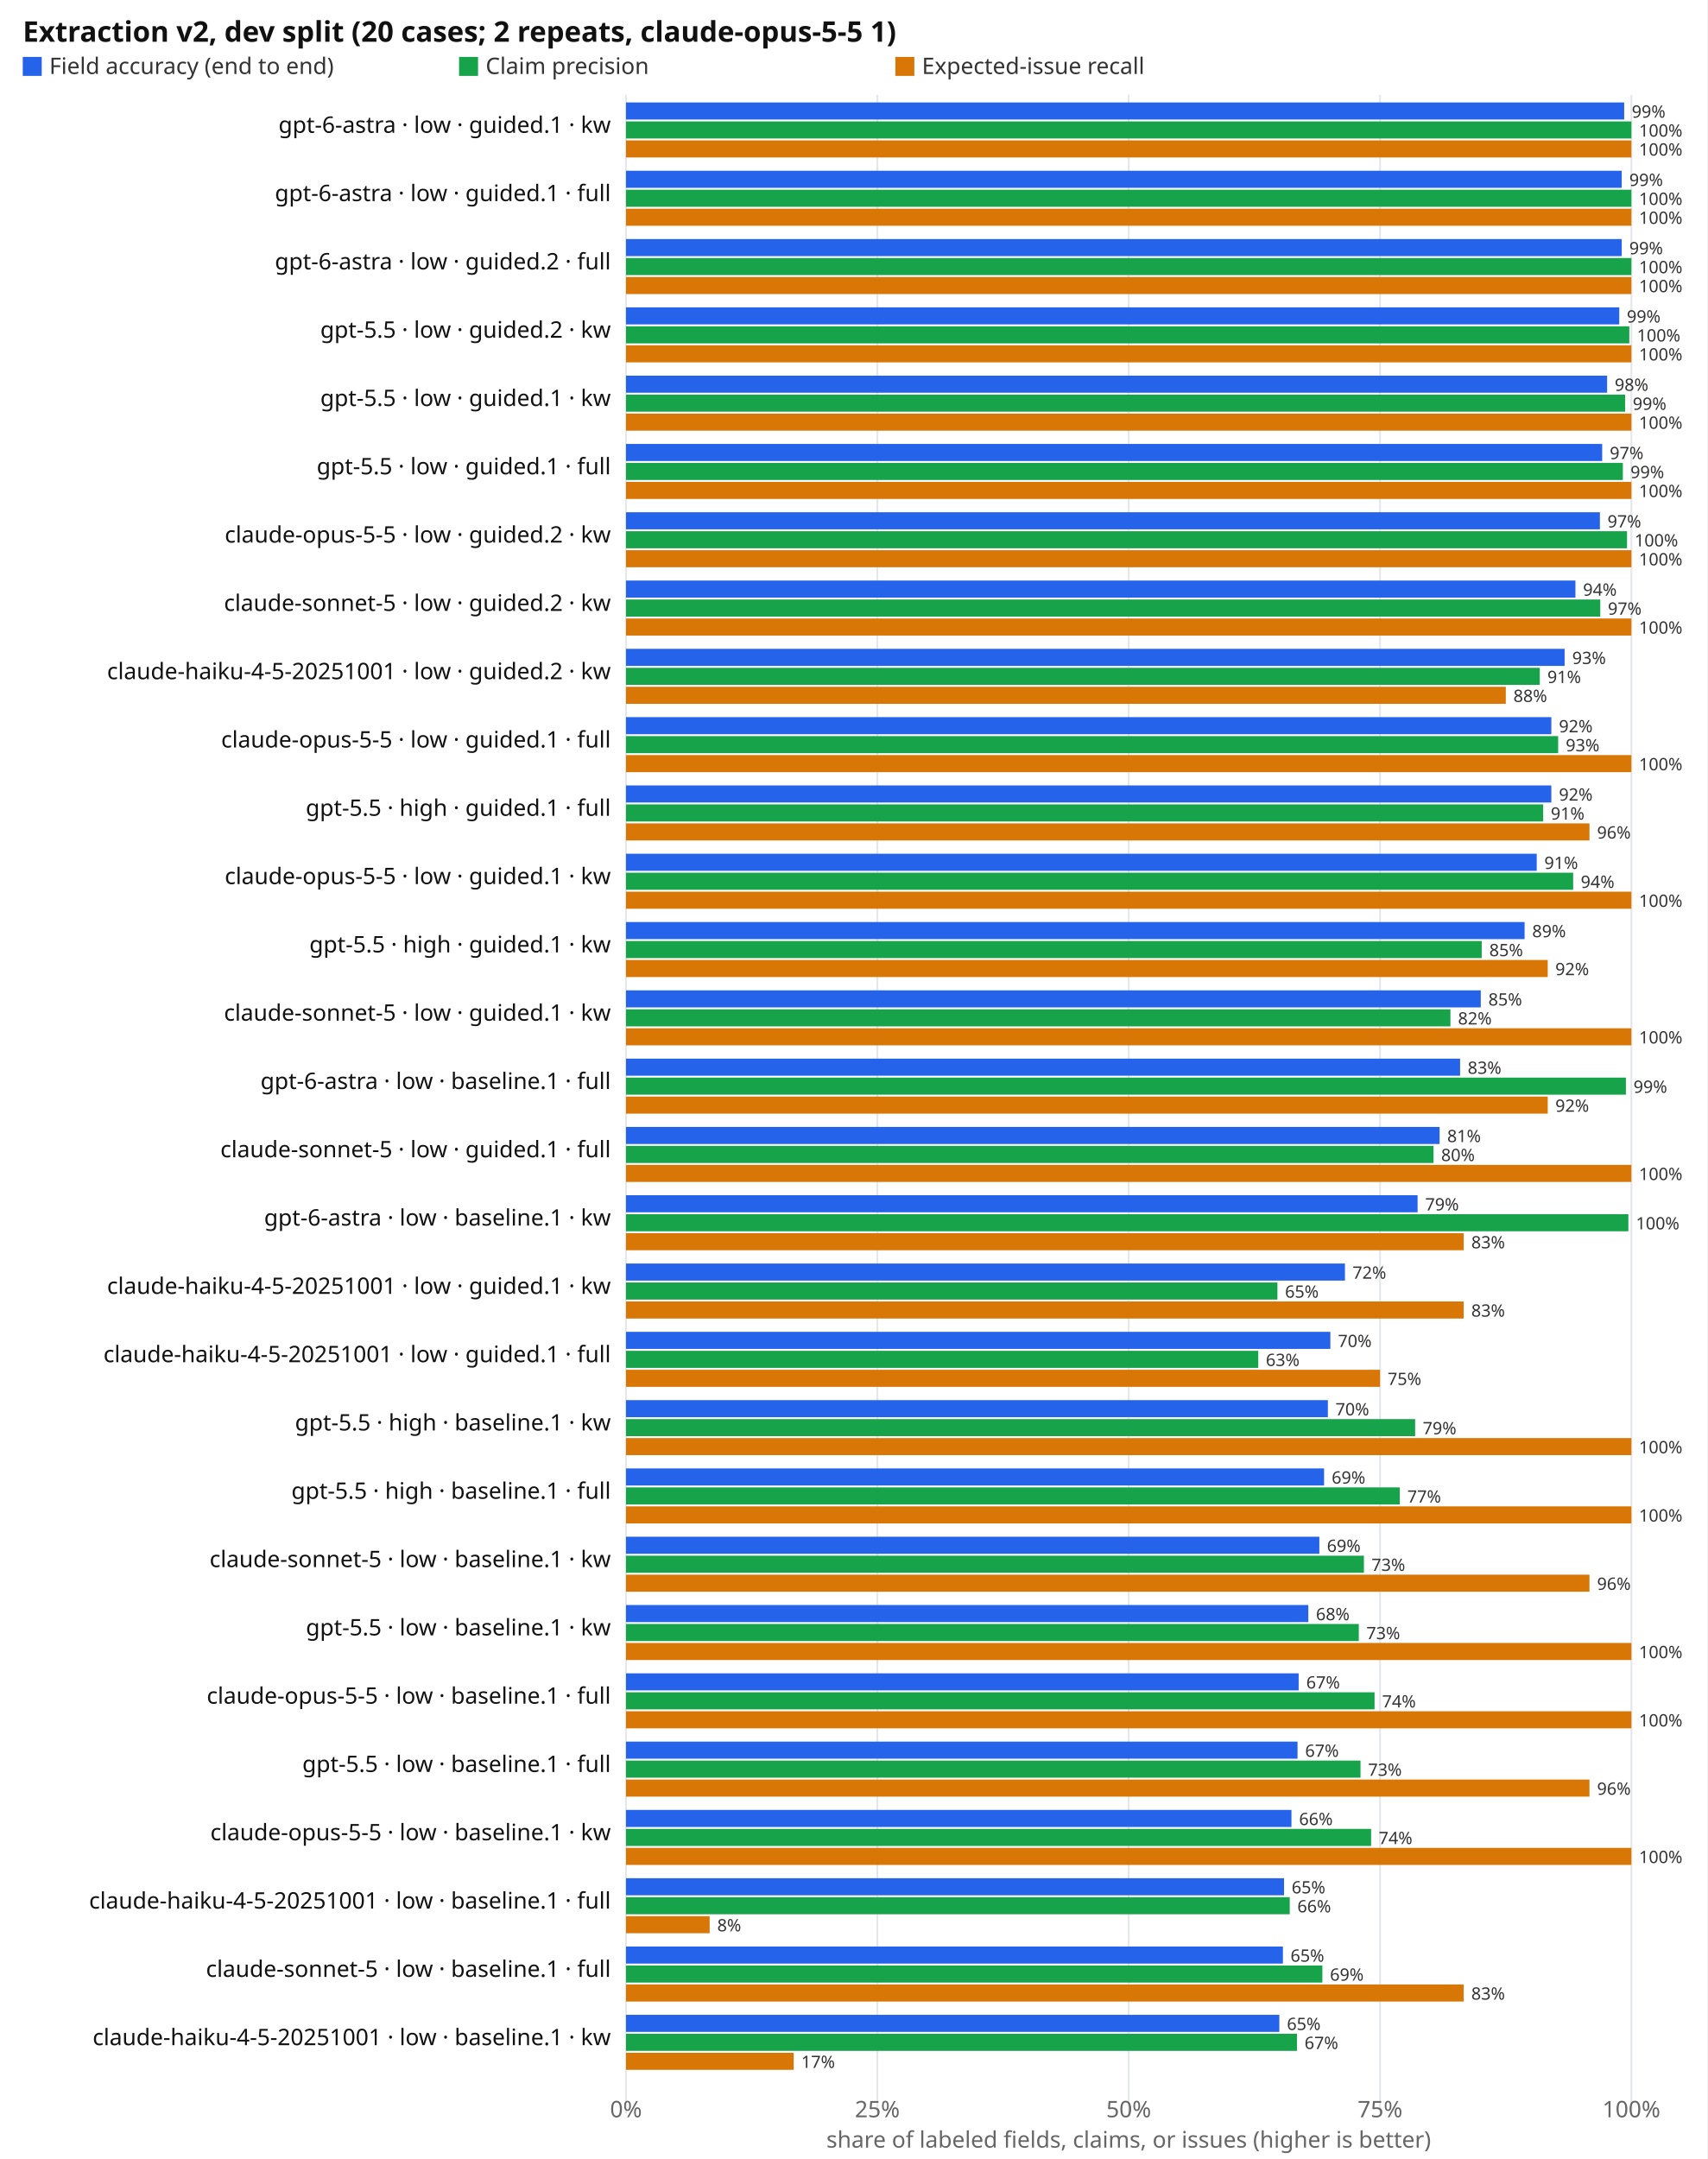
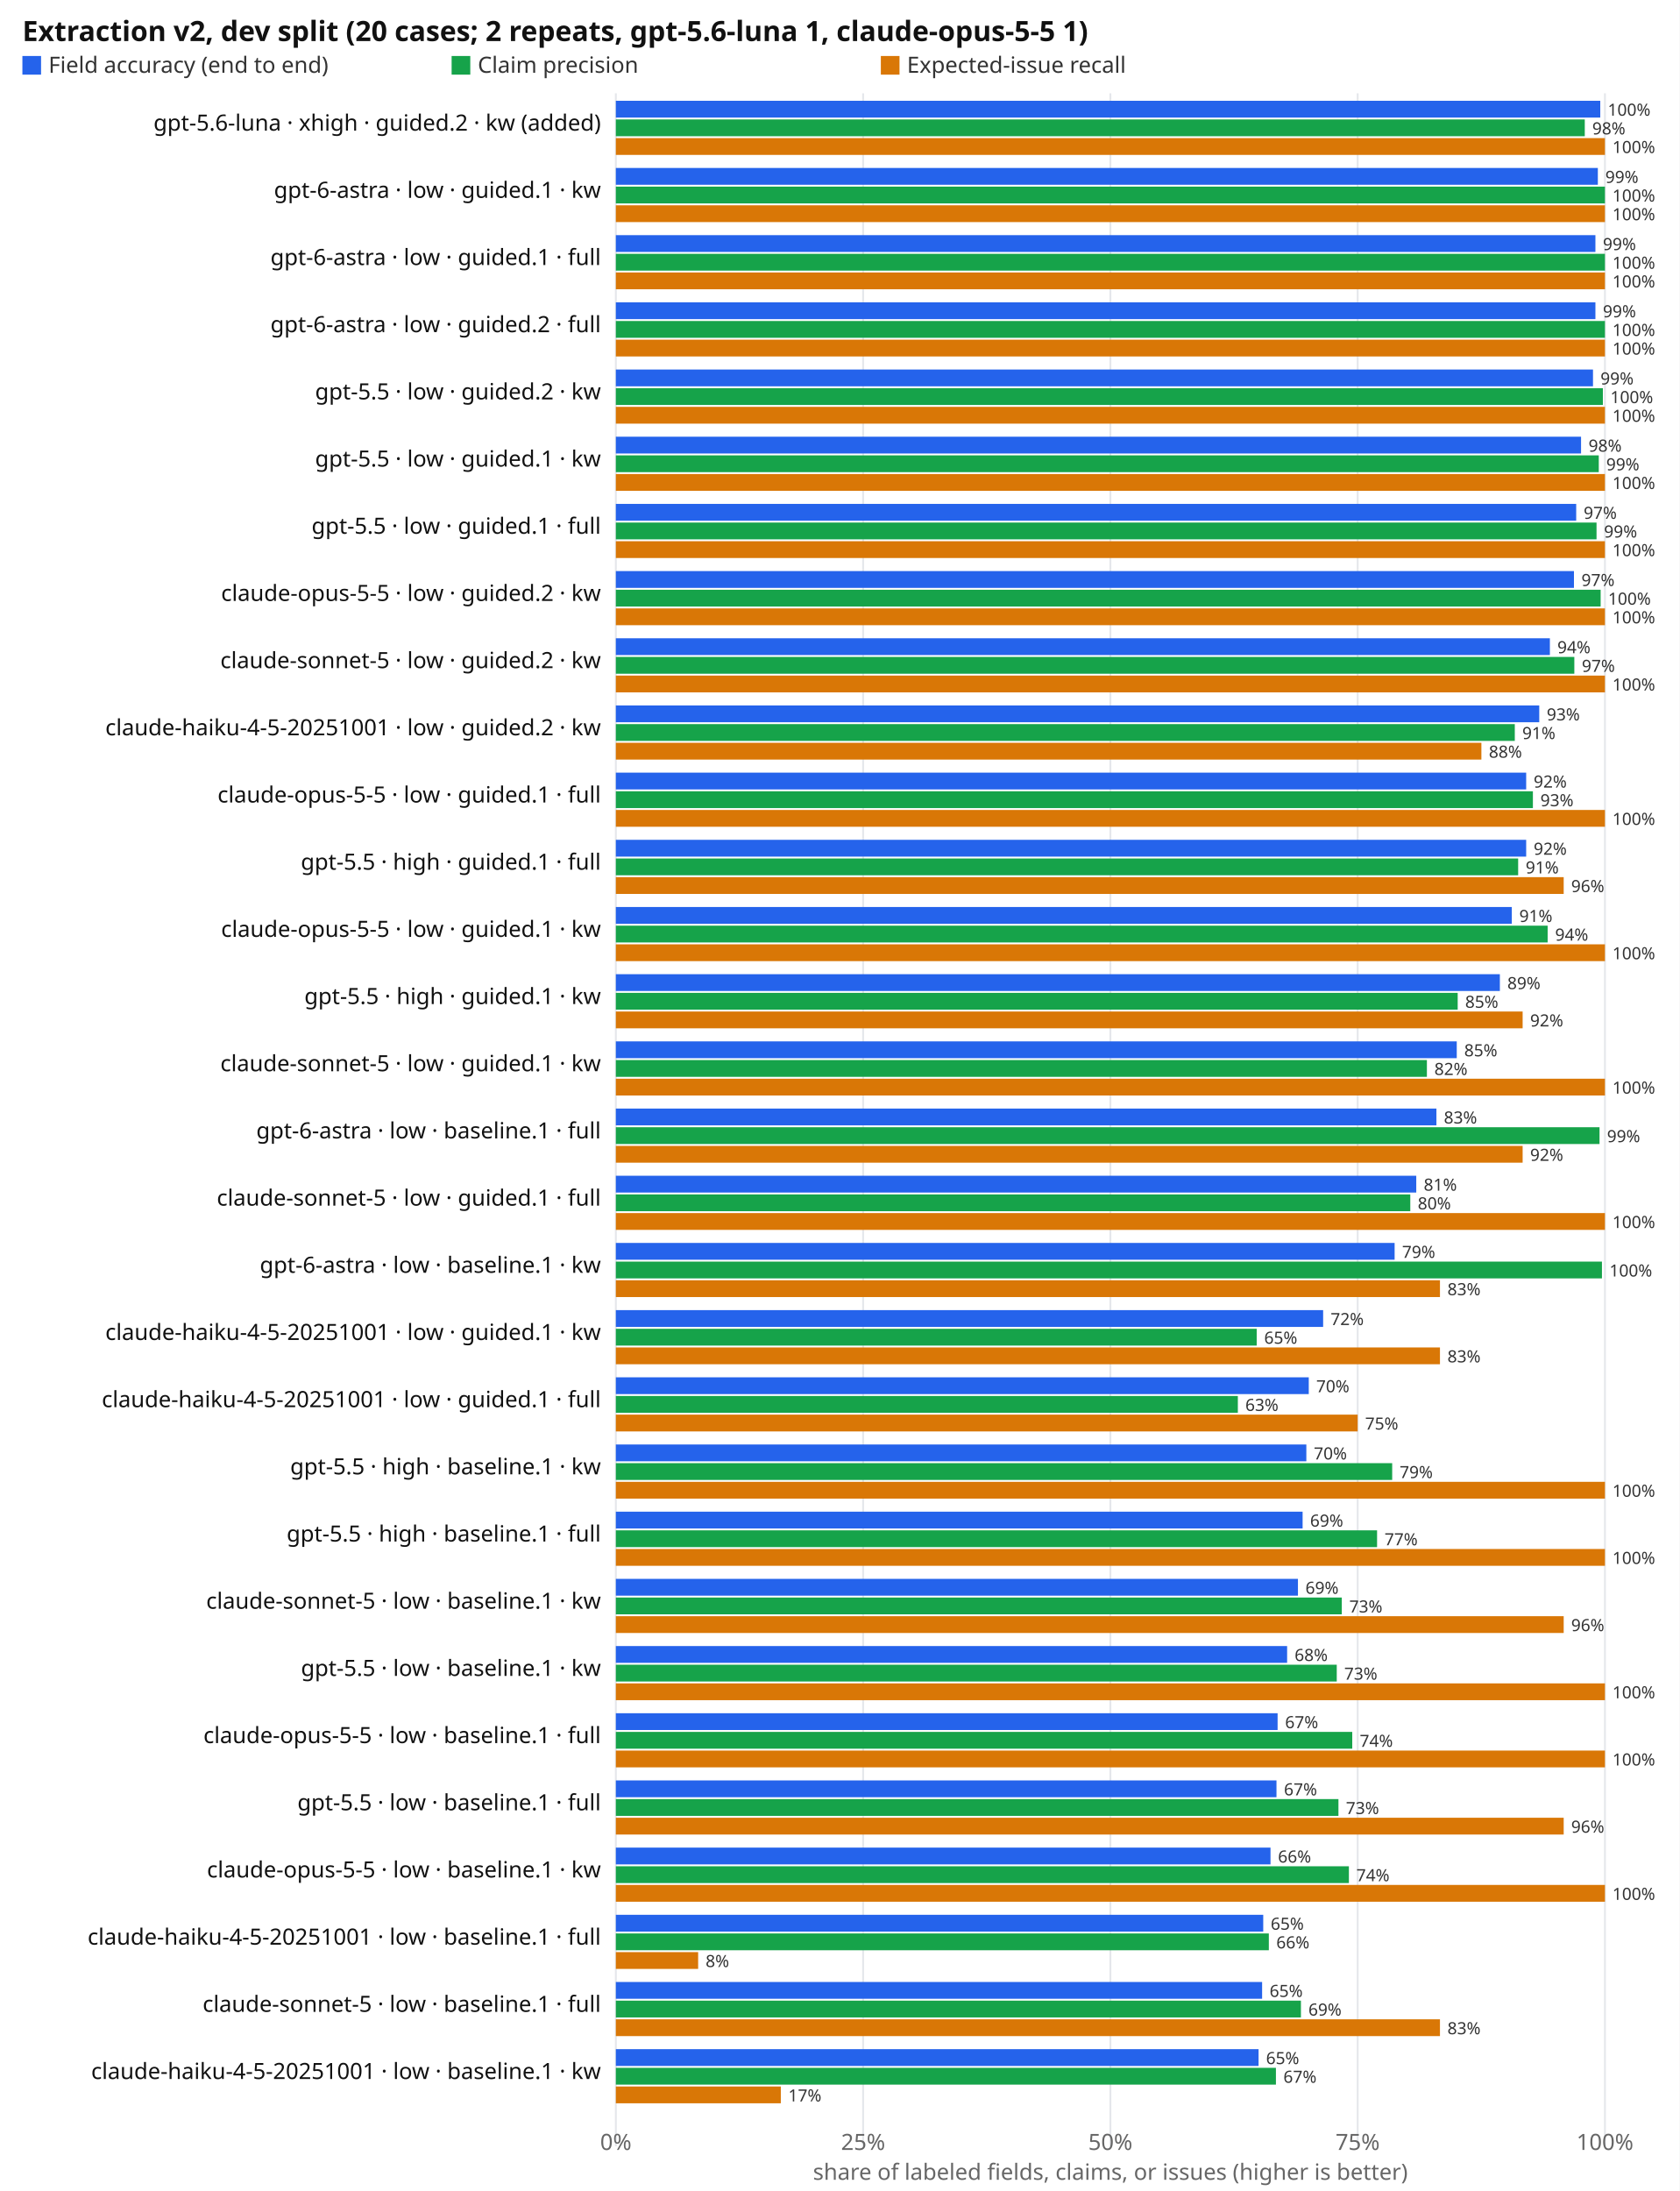
- <svg xmlns="http://www.w3.org/2000/svg" width="900" height="1138" viewBox="0 0 900 1138" font-family="system-ui, sans-serif" font-size="12">
-   <rect width="900" height="1138" fill="#ffffff" />
-   <text x="12" y="22" font-size="15" font-weight="600" fill="#111">Extraction v2, dev split (20 cases; 2 repeats, claude-opus-5-5 1)</text>
+ <svg xmlns="http://www.w3.org/2000/svg" width="900" height="1174" viewBox="0 0 900 1174" font-family="system-ui, sans-serif" font-size="12">
+   <rect width="900" height="1174" fill="#ffffff" />
+   <text x="12" y="22" font-size="15" font-weight="600" fill="#111">Extraction v2, dev split (20 cases; 2 repeats, gpt-5.6-luna 1, claude-opus-5-5 1)</text>
  <rect x="12" y="30" width="10" height="10" fill="#2563eb" />
  <text x="26" y="39" fill="#333">Field accuracy (end to end)</text>
  <rect x="242" y="30" width="10" height="10" fill="#16a34a" />
  <text x="256" y="39" fill="#333">Claim precision</text>
  <rect x="472" y="30" width="10" height="10" fill="#d97706" />
  <text x="486" y="39" fill="#333">Expected-issue recall</text>
-   <line x1="330" y1="50" x2="330" y2="1114" stroke="#e5e7eb" />
-   <text x="330" y="1116" text-anchor="middle" fill="#666">0%</text>
-   <line x1="462.5" y1="50" x2="462.5" y2="1114" stroke="#e5e7eb" />
-   <text x="462.5" y="1116" text-anchor="middle" fill="#666">25%</text>
-   <line x1="595" y1="50" x2="595" y2="1114" stroke="#e5e7eb" />
-   <text x="595" y="1116" text-anchor="middle" fill="#666">50%</text>
-   <line x1="727.5" y1="50" x2="727.5" y2="1114" stroke="#e5e7eb" />
-   <text x="727.5" y="1116" text-anchor="middle" fill="#666">75%</text>
-   <line x1="860" y1="50" x2="860" y2="1114" stroke="#e5e7eb" />
-   <text x="860" y="1116" text-anchor="middle" fill="#666">100%</text>
-   <text x="595" y="1132" text-anchor="middle" fill="#666">share of labeled fields, claims, or issues (higher is better)</text>
-   <text x="322" y="70" text-anchor="end" fill="#111">gpt-6-astra · low · guided.1 · kw</text>
-   <rect x="330" y="54" width="526.2" height="9" fill="#2563eb" />
-   <text x="860.2" y="62" font-size="9" fill="#333">99%</text>
-   <rect x="330" y="64" width="530.0" height="9" fill="#16a34a" />
-   <text x="864.0" y="72" font-size="9" fill="#333">100%</text>
+   <line x1="330" y1="50" x2="330" y2="1150" stroke="#e5e7eb" />
+   <text x="330" y="1152" text-anchor="middle" fill="#666">0%</text>
+   <line x1="462.5" y1="50" x2="462.5" y2="1150" stroke="#e5e7eb" />
+   <text x="462.5" y="1152" text-anchor="middle" fill="#666">25%</text>
+   <line x1="595" y1="50" x2="595" y2="1150" stroke="#e5e7eb" />
+   <text x="595" y="1152" text-anchor="middle" fill="#666">50%</text>
+   <line x1="727.5" y1="50" x2="727.5" y2="1150" stroke="#e5e7eb" />
+   <text x="727.5" y="1152" text-anchor="middle" fill="#666">75%</text>
+   <line x1="860" y1="50" x2="860" y2="1150" stroke="#e5e7eb" />
+   <text x="860" y="1152" text-anchor="middle" fill="#666">100%</text>
+   <text x="595" y="1168" text-anchor="middle" fill="#666">share of labeled fields, claims, or issues (higher is better)</text>
+   <text x="322" y="70" text-anchor="end" fill="#111">gpt-5.6-luna · xhigh · guided.2 · kw (added)</text>
+   <rect x="330" y="54" width="527.5" height="9" fill="#2563eb" />
+   <text x="861.5" y="62" font-size="9" fill="#333">100%</text>
+   <rect x="330" y="64" width="519.2" height="9" fill="#16a34a" />
+   <text x="853.2" y="72" font-size="9" fill="#333">98%</text>
  <rect x="330" y="74" width="530.0" height="9" fill="#d97706" />
  <text x="864.0" y="82" font-size="9" fill="#333">100%</text>
-   <text x="322" y="106" text-anchor="end" fill="#111">gpt-6-astra · low · guided.1 · full</text>
-   <rect x="330" y="90" width="524.9" height="9" fill="#2563eb" />
-   <text x="858.9" y="98" font-size="9" fill="#333">99%</text>
+   <text x="322" y="106" text-anchor="end" fill="#111">gpt-6-astra · low · guided.1 · kw</text>
+   <rect x="330" y="90" width="526.2" height="9" fill="#2563eb" />
+   <text x="860.2" y="98" font-size="9" fill="#333">99%</text>
  <rect x="330" y="100" width="530.0" height="9" fill="#16a34a" />
  <text x="864.0" y="108" font-size="9" fill="#333">100%</text>
  <rect x="330" y="110" width="530.0" height="9" fill="#d97706" />
  <text x="864.0" y="118" font-size="9" fill="#333">100%</text>
-   <text x="322" y="142" text-anchor="end" fill="#111">gpt-6-astra · low · guided.2 · full</text>
+   <text x="322" y="142" text-anchor="end" fill="#111">gpt-6-astra · low · guided.1 · full</text>
  <rect x="330" y="126" width="524.9" height="9" fill="#2563eb" />
  <text x="858.9" y="134" font-size="9" fill="#333">99%</text>
  <rect x="330" y="136" width="530.0" height="9" fill="#16a34a" />
  <text x="864.0" y="144" font-size="9" fill="#333">100%</text>
  <rect x="330" y="146" width="530.0" height="9" fill="#d97706" />
  <text x="864.0" y="154" font-size="9" fill="#333">100%</text>
-   <text x="322" y="178" text-anchor="end" fill="#111">gpt-5.5 · low · guided.2 · kw</text>
-   <rect x="330" y="162" width="523.6" height="9" fill="#2563eb" />
-   <text x="857.6" y="170" font-size="9" fill="#333">99%</text>
-   <rect x="330" y="172" width="528.9" height="9" fill="#16a34a" />
-   <text x="862.9" y="180" font-size="9" fill="#333">100%</text>
+   <text x="322" y="178" text-anchor="end" fill="#111">gpt-6-astra · low · guided.2 · full</text>
+   <rect x="330" y="162" width="524.9" height="9" fill="#2563eb" />
+   <text x="858.9" y="170" font-size="9" fill="#333">99%</text>
+   <rect x="330" y="172" width="530.0" height="9" fill="#16a34a" />
+   <text x="864.0" y="180" font-size="9" fill="#333">100%</text>
  <rect x="330" y="182" width="530.0" height="9" fill="#d97706" />
  <text x="864.0" y="190" font-size="9" fill="#333">100%</text>
-   <text x="322" y="214" text-anchor="end" fill="#111">gpt-5.5 · low · guided.1 · kw</text>
-   <rect x="330" y="198" width="517.2" height="9" fill="#2563eb" />
-   <text x="851.2" y="206" font-size="9" fill="#333">98%</text>
-   <rect x="330" y="208" width="526.7" height="9" fill="#16a34a" />
-   <text x="860.7" y="216" font-size="9" fill="#333">99%</text>
+   <text x="322" y="214" text-anchor="end" fill="#111">gpt-5.5 · low · guided.2 · kw</text>
+   <rect x="330" y="198" width="523.6" height="9" fill="#2563eb" />
+   <text x="857.6" y="206" font-size="9" fill="#333">99%</text>
+   <rect x="330" y="208" width="528.9" height="9" fill="#16a34a" />
+   <text x="862.9" y="216" font-size="9" fill="#333">100%</text>
  <rect x="330" y="218" width="530.0" height="9" fill="#d97706" />
  <text x="864.0" y="226" font-size="9" fill="#333">100%</text>
-   <text x="322" y="250" text-anchor="end" fill="#111">gpt-5.5 · low · guided.1 · full</text>
-   <rect x="330" y="234" width="514.6" height="9" fill="#2563eb" />
-   <text x="848.6" y="242" font-size="9" fill="#333">97%</text>
-   <rect x="330" y="244" width="525.5" height="9" fill="#16a34a" />
-   <text x="859.5" y="252" font-size="9" fill="#333">99%</text>
+   <text x="322" y="250" text-anchor="end" fill="#111">gpt-5.5 · low · guided.1 · kw</text>
+   <rect x="330" y="234" width="517.2" height="9" fill="#2563eb" />
+   <text x="851.2" y="242" font-size="9" fill="#333">98%</text>
+   <rect x="330" y="244" width="526.7" height="9" fill="#16a34a" />
+   <text x="860.7" y="252" font-size="9" fill="#333">99%</text>
  <rect x="330" y="254" width="530.0" height="9" fill="#d97706" />
  <text x="864.0" y="262" font-size="9" fill="#333">100%</text>
-   <text x="322" y="286" text-anchor="end" fill="#111">claude-opus-5-5 · low · guided.2 · kw</text>
-   <rect x="330" y="270" width="513.4" height="9" fill="#2563eb" />
-   <text x="847.4" y="278" font-size="9" fill="#333">97%</text>
-   <rect x="330" y="280" width="527.7" height="9" fill="#16a34a" />
-   <text x="861.7" y="288" font-size="9" fill="#333">100%</text>
+   <text x="322" y="286" text-anchor="end" fill="#111">gpt-5.5 · low · guided.1 · full</text>
+   <rect x="330" y="270" width="514.6" height="9" fill="#2563eb" />
+   <text x="848.6" y="278" font-size="9" fill="#333">97%</text>
+   <rect x="330" y="280" width="525.5" height="9" fill="#16a34a" />
+   <text x="859.5" y="288" font-size="9" fill="#333">99%</text>
  <rect x="330" y="290" width="530.0" height="9" fill="#d97706" />
  <text x="864.0" y="298" font-size="9" fill="#333">100%</text>
-   <text x="322" y="322" text-anchor="end" fill="#111">claude-sonnet-5 · low · guided.2 · kw</text>
-   <rect x="330" y="306" width="500.5" height="9" fill="#2563eb" />
-   <text x="834.5" y="314" font-size="9" fill="#333">94%</text>
-   <rect x="330" y="316" width="513.6" height="9" fill="#16a34a" />
-   <text x="847.6" y="324" font-size="9" fill="#333">97%</text>
+   <text x="322" y="322" text-anchor="end" fill="#111">claude-opus-5-5 · low · guided.2 · kw</text>
+   <rect x="330" y="306" width="513.4" height="9" fill="#2563eb" />
+   <text x="847.4" y="314" font-size="9" fill="#333">97%</text>
+   <rect x="330" y="316" width="527.7" height="9" fill="#16a34a" />
+   <text x="861.7" y="324" font-size="9" fill="#333">100%</text>
  <rect x="330" y="326" width="530.0" height="9" fill="#d97706" />
  <text x="864.0" y="334" font-size="9" fill="#333">100%</text>
-   <text x="322" y="358" text-anchor="end" fill="#111">claude-haiku-4-5-20251001 · low · guided.2 · kw</text>
-   <rect x="330" y="342" width="494.8" height="9" fill="#2563eb" />
-   <text x="828.8" y="350" font-size="9" fill="#333">93%</text>
-   <rect x="330" y="352" width="481.7" height="9" fill="#16a34a" />
-   <text x="815.7" y="360" font-size="9" fill="#333">91%</text>
-   <rect x="330" y="362" width="463.8" height="9" fill="#d97706" />
-   <text x="797.8" y="370" font-size="9" fill="#333">88%</text>
-   <text x="322" y="394" text-anchor="end" fill="#111">claude-opus-5-5 · low · guided.1 · full</text>
-   <rect x="330" y="378" width="487.8" height="9" fill="#2563eb" />
-   <text x="821.8" y="386" font-size="9" fill="#333">92%</text>
-   <rect x="330" y="388" width="491.4" height="9" fill="#16a34a" />
-   <text x="825.4" y="396" font-size="9" fill="#333">93%</text>
-   <rect x="330" y="398" width="530.0" height="9" fill="#d97706" />
-   <text x="864.0" y="406" font-size="9" fill="#333">100%</text>
-   <text x="322" y="430" text-anchor="end" fill="#111">gpt-5.5 · high · guided.1 · full</text>
+   <text x="322" y="358" text-anchor="end" fill="#111">claude-sonnet-5 · low · guided.2 · kw</text>
+   <rect x="330" y="342" width="500.5" height="9" fill="#2563eb" />
+   <text x="834.5" y="350" font-size="9" fill="#333">94%</text>
+   <rect x="330" y="352" width="513.6" height="9" fill="#16a34a" />
+   <text x="847.6" y="360" font-size="9" fill="#333">97%</text>
+   <rect x="330" y="362" width="530.0" height="9" fill="#d97706" />
+   <text x="864.0" y="370" font-size="9" fill="#333">100%</text>
+   <text x="322" y="394" text-anchor="end" fill="#111">claude-haiku-4-5-20251001 · low · guided.2 · kw</text>
+   <rect x="330" y="378" width="494.8" height="9" fill="#2563eb" />
+   <text x="828.8" y="386" font-size="9" fill="#333">93%</text>
+   <rect x="330" y="388" width="481.7" height="9" fill="#16a34a" />
+   <text x="815.7" y="396" font-size="9" fill="#333">91%</text>
+   <rect x="330" y="398" width="463.8" height="9" fill="#d97706" />
+   <text x="797.8" y="406" font-size="9" fill="#333">88%</text>
+   <text x="322" y="430" text-anchor="end" fill="#111">claude-opus-5-5 · low · guided.1 · full</text>
  <rect x="330" y="414" width="487.8" height="9" fill="#2563eb" />
  <text x="821.8" y="422" font-size="9" fill="#333">92%</text>
-   <rect x="330" y="424" width="483.5" height="9" fill="#16a34a" />
-   <text x="817.5" y="432" font-size="9" fill="#333">91%</text>
-   <rect x="330" y="434" width="507.9" height="9" fill="#d97706" />
-   <text x="841.9" y="442" font-size="9" fill="#333">96%</text>
-   <text x="322" y="466" text-anchor="end" fill="#111">claude-opus-5-5 · low · guided.1 · kw</text>
-   <rect x="330" y="450" width="480.1" height="9" fill="#2563eb" />
-   <text x="814.1" y="458" font-size="9" fill="#333">91%</text>
-   <rect x="330" y="460" width="499.3" height="9" fill="#16a34a" />
-   <text x="833.3" y="468" font-size="9" fill="#333">94%</text>
-   <rect x="330" y="470" width="530.0" height="9" fill="#d97706" />
-   <text x="864.0" y="478" font-size="9" fill="#333">100%</text>
-   <text x="322" y="502" text-anchor="end" fill="#111">gpt-5.5 · high · guided.1 · kw</text>
-   <rect x="330" y="486" width="473.7" height="9" fill="#2563eb" />
-   <text x="807.7" y="494" font-size="9" fill="#333">89%</text>
-   <rect x="330" y="496" width="451.1" height="9" fill="#16a34a" />
-   <text x="785.1" y="504" font-size="9" fill="#333">85%</text>
-   <rect x="330" y="506" width="485.9" height="9" fill="#d97706" />
-   <text x="819.9" y="514" font-size="9" fill="#333">92%</text>
-   <text x="322" y="538" text-anchor="end" fill="#111">claude-sonnet-5 · low · guided.1 · kw</text>
-   <rect x="330" y="522" width="450.6" height="9" fill="#2563eb" />
-   <text x="784.6" y="530" font-size="9" fill="#333">85%</text>
-   <rect x="330" y="532" width="434.6" height="9" fill="#16a34a" />
-   <text x="768.6" y="540" font-size="9" fill="#333">82%</text>
-   <rect x="330" y="542" width="530.0" height="9" fill="#d97706" />
-   <text x="864.0" y="550" font-size="9" fill="#333">100%</text>
-   <text x="322" y="574" text-anchor="end" fill="#111">gpt-6-astra · low · baseline.1 · full</text>
-   <rect x="330" y="558" width="439.7" height="9" fill="#2563eb" />
-   <text x="773.7" y="566" font-size="9" fill="#333">83%</text>
-   <rect x="330" y="568" width="527.1" height="9" fill="#16a34a" />
-   <text x="861.1" y="576" font-size="9" fill="#333">99%</text>
-   <rect x="330" y="578" width="485.9" height="9" fill="#d97706" />
-   <text x="819.9" y="586" font-size="9" fill="#333">92%</text>
-   <text x="322" y="610" text-anchor="end" fill="#111">claude-sonnet-5 · low · guided.1 · full</text>
-   <rect x="330" y="594" width="428.9" height="9" fill="#2563eb" />
-   <text x="762.9" y="602" font-size="9" fill="#333">81%</text>
-   <rect x="330" y="604" width="425.7" height="9" fill="#16a34a" />
-   <text x="759.7" y="612" font-size="9" fill="#333">80%</text>
-   <rect x="330" y="614" width="530.0" height="9" fill="#d97706" />
-   <text x="864.0" y="622" font-size="9" fill="#333">100%</text>
-   <text x="322" y="646" text-anchor="end" fill="#111">gpt-6-astra · low · baseline.1 · kw</text>
-   <rect x="330" y="630" width="417.3" height="9" fill="#2563eb" />
-   <text x="751.3" y="638" font-size="9" fill="#333">79%</text>
-   <rect x="330" y="640" width="528.4" height="9" fill="#16a34a" />
-   <text x="862.4" y="648" font-size="9" fill="#333">100%</text>
-   <rect x="330" y="650" width="441.6" height="9" fill="#d97706" />
-   <text x="775.6" y="658" font-size="9" fill="#333">83%</text>
-   <text x="322" y="682" text-anchor="end" fill="#111">claude-haiku-4-5-20251001 · low · guided.1 · kw</text>
-   <rect x="330" y="666" width="379.0" height="9" fill="#2563eb" />
-   <text x="713.0" y="674" font-size="9" fill="#333">72%</text>
-   <rect x="330" y="676" width="343.4" height="9" fill="#16a34a" />
-   <text x="677.4" y="684" font-size="9" fill="#333">65%</text>
+   <rect x="330" y="424" width="491.4" height="9" fill="#16a34a" />
+   <text x="825.4" y="432" font-size="9" fill="#333">93%</text>
+   <rect x="330" y="434" width="530.0" height="9" fill="#d97706" />
+   <text x="864.0" y="442" font-size="9" fill="#333">100%</text>
+   <text x="322" y="466" text-anchor="end" fill="#111">gpt-5.5 · high · guided.1 · full</text>
+   <rect x="330" y="450" width="487.8" height="9" fill="#2563eb" />
+   <text x="821.8" y="458" font-size="9" fill="#333">92%</text>
+   <rect x="330" y="460" width="483.5" height="9" fill="#16a34a" />
+   <text x="817.5" y="468" font-size="9" fill="#333">91%</text>
+   <rect x="330" y="470" width="507.9" height="9" fill="#d97706" />
+   <text x="841.9" y="478" font-size="9" fill="#333">96%</text>
+   <text x="322" y="502" text-anchor="end" fill="#111">claude-opus-5-5 · low · guided.1 · kw</text>
+   <rect x="330" y="486" width="480.1" height="9" fill="#2563eb" />
+   <text x="814.1" y="494" font-size="9" fill="#333">91%</text>
+   <rect x="330" y="496" width="499.3" height="9" fill="#16a34a" />
+   <text x="833.3" y="504" font-size="9" fill="#333">94%</text>
+   <rect x="330" y="506" width="530.0" height="9" fill="#d97706" />
+   <text x="864.0" y="514" font-size="9" fill="#333">100%</text>
+   <text x="322" y="538" text-anchor="end" fill="#111">gpt-5.5 · high · guided.1 · kw</text>
+   <rect x="330" y="522" width="473.7" height="9" fill="#2563eb" />
+   <text x="807.7" y="530" font-size="9" fill="#333">89%</text>
+   <rect x="330" y="532" width="451.1" height="9" fill="#16a34a" />
+   <text x="785.1" y="540" font-size="9" fill="#333">85%</text>
+   <rect x="330" y="542" width="485.9" height="9" fill="#d97706" />
+   <text x="819.9" y="550" font-size="9" fill="#333">92%</text>
+   <text x="322" y="574" text-anchor="end" fill="#111">claude-sonnet-5 · low · guided.1 · kw</text>
+   <rect x="330" y="558" width="450.6" height="9" fill="#2563eb" />
+   <text x="784.6" y="566" font-size="9" fill="#333">85%</text>
+   <rect x="330" y="568" width="434.6" height="9" fill="#16a34a" />
+   <text x="768.6" y="576" font-size="9" fill="#333">82%</text>
+   <rect x="330" y="578" width="530.0" height="9" fill="#d97706" />
+   <text x="864.0" y="586" font-size="9" fill="#333">100%</text>
+   <text x="322" y="610" text-anchor="end" fill="#111">gpt-6-astra · low · baseline.1 · full</text>
+   <rect x="330" y="594" width="439.7" height="9" fill="#2563eb" />
+   <text x="773.7" y="602" font-size="9" fill="#333">83%</text>
+   <rect x="330" y="604" width="527.1" height="9" fill="#16a34a" />
+   <text x="861.1" y="612" font-size="9" fill="#333">99%</text>
+   <rect x="330" y="614" width="485.9" height="9" fill="#d97706" />
+   <text x="819.9" y="622" font-size="9" fill="#333">92%</text>
+   <text x="322" y="646" text-anchor="end" fill="#111">claude-sonnet-5 · low · guided.1 · full</text>
+   <rect x="330" y="630" width="428.9" height="9" fill="#2563eb" />
+   <text x="762.9" y="638" font-size="9" fill="#333">81%</text>
+   <rect x="330" y="640" width="425.7" height="9" fill="#16a34a" />
+   <text x="759.7" y="648" font-size="9" fill="#333">80%</text>
+   <rect x="330" y="650" width="530.0" height="9" fill="#d97706" />
+   <text x="864.0" y="658" font-size="9" fill="#333">100%</text>
+   <text x="322" y="682" text-anchor="end" fill="#111">gpt-6-astra · low · baseline.1 · kw</text>
+   <rect x="330" y="666" width="417.3" height="9" fill="#2563eb" />
+   <text x="751.3" y="674" font-size="9" fill="#333">79%</text>
+   <rect x="330" y="676" width="528.4" height="9" fill="#16a34a" />
+   <text x="862.4" y="684" font-size="9" fill="#333">100%</text>
  <rect x="330" y="686" width="441.6" height="9" fill="#d97706" />
  <text x="775.6" y="694" font-size="9" fill="#333">83%</text>
-   <text x="322" y="718" text-anchor="end" fill="#111">claude-haiku-4-5-20251001 · low · guided.1 · full</text>
-   <rect x="330" y="702" width="371.3" height="9" fill="#2563eb" />
-   <text x="705.3" y="710" font-size="9" fill="#333">70%</text>
-   <rect x="330" y="712" width="333.3" height="9" fill="#16a34a" />
-   <text x="667.3" y="720" font-size="9" fill="#333">63%</text>
-   <rect x="330" y="722" width="397.5" height="9" fill="#d97706" />
-   <text x="731.5" y="730" font-size="9" fill="#333">75%</text>
-   <text x="322" y="754" text-anchor="end" fill="#111">gpt-5.5 · high · baseline.1 · kw</text>
-   <rect x="330" y="738" width="370.0" height="9" fill="#2563eb" />
-   <text x="704.0" y="746" font-size="9" fill="#333">70%</text>
-   <rect x="330" y="748" width="416.0" height="9" fill="#16a34a" />
-   <text x="750.0" y="756" font-size="9" fill="#333">79%</text>
-   <rect x="330" y="758" width="530.0" height="9" fill="#d97706" />
-   <text x="864.0" y="766" font-size="9" fill="#333">100%</text>
-   <text x="322" y="790" text-anchor="end" fill="#111">gpt-5.5 · high · baseline.1 · full</text>
-   <rect x="330" y="774" width="368.0" height="9" fill="#2563eb" />
-   <text x="702.0" y="782" font-size="9" fill="#333">69%</text>
-   <rect x="330" y="784" width="407.9" height="9" fill="#16a34a" />
-   <text x="741.9" y="792" font-size="9" fill="#333">77%</text>
+   <text x="322" y="718" text-anchor="end" fill="#111">claude-haiku-4-5-20251001 · low · guided.1 · kw</text>
+   <rect x="330" y="702" width="379.0" height="9" fill="#2563eb" />
+   <text x="713.0" y="710" font-size="9" fill="#333">72%</text>
+   <rect x="330" y="712" width="343.4" height="9" fill="#16a34a" />
+   <text x="677.4" y="720" font-size="9" fill="#333">65%</text>
+   <rect x="330" y="722" width="441.6" height="9" fill="#d97706" />
+   <text x="775.6" y="730" font-size="9" fill="#333">83%</text>
+   <text x="322" y="754" text-anchor="end" fill="#111">claude-haiku-4-5-20251001 · low · guided.1 · full</text>
+   <rect x="330" y="738" width="371.3" height="9" fill="#2563eb" />
+   <text x="705.3" y="746" font-size="9" fill="#333">70%</text>
+   <rect x="330" y="748" width="333.3" height="9" fill="#16a34a" />
+   <text x="667.3" y="756" font-size="9" fill="#333">63%</text>
+   <rect x="330" y="758" width="397.5" height="9" fill="#d97706" />
+   <text x="731.5" y="766" font-size="9" fill="#333">75%</text>
+   <text x="322" y="790" text-anchor="end" fill="#111">gpt-5.5 · high · baseline.1 · kw</text>
+   <rect x="330" y="774" width="370.0" height="9" fill="#2563eb" />
+   <text x="704.0" y="782" font-size="9" fill="#333">70%</text>
+   <rect x="330" y="784" width="416.0" height="9" fill="#16a34a" />
+   <text x="750.0" y="792" font-size="9" fill="#333">79%</text>
  <rect x="330" y="794" width="530.0" height="9" fill="#d97706" />
  <text x="864.0" y="802" font-size="9" fill="#333">100%</text>
-   <text x="322" y="826" text-anchor="end" fill="#111">claude-sonnet-5 · low · baseline.1 · kw</text>
-   <rect x="330" y="810" width="365.5" height="9" fill="#2563eb" />
-   <text x="699.5" y="818" font-size="9" fill="#333">69%</text>
-   <rect x="330" y="820" width="389.0" height="9" fill="#16a34a" />
-   <text x="723.0" y="828" font-size="9" fill="#333">73%</text>
-   <rect x="330" y="830" width="507.9" height="9" fill="#d97706" />
-   <text x="841.9" y="838" font-size="9" fill="#333">96%</text>
-   <text x="322" y="862" text-anchor="end" fill="#111">gpt-5.5 · low · baseline.1 · kw</text>
-   <rect x="330" y="846" width="359.7" height="9" fill="#2563eb" />
-   <text x="693.7" y="854" font-size="9" fill="#333">68%</text>
-   <rect x="330" y="856" width="386.3" height="9" fill="#16a34a" />
-   <text x="720.3" y="864" font-size="9" fill="#333">73%</text>
-   <rect x="330" y="866" width="530.0" height="9" fill="#d97706" />
-   <text x="864.0" y="874" font-size="9" fill="#333">100%</text>
-   <text x="322" y="898" text-anchor="end" fill="#111">claude-opus-5-5 · low · baseline.1 · full</text>
-   <rect x="330" y="882" width="354.6" height="9" fill="#2563eb" />
-   <text x="688.6" y="890" font-size="9" fill="#333">67%</text>
-   <rect x="330" y="892" width="394.6" height="9" fill="#16a34a" />
-   <text x="728.6" y="900" font-size="9" fill="#333">74%</text>
+   <text x="322" y="826" text-anchor="end" fill="#111">gpt-5.5 · high · baseline.1 · full</text>
+   <rect x="330" y="810" width="368.0" height="9" fill="#2563eb" />
+   <text x="702.0" y="818" font-size="9" fill="#333">69%</text>
+   <rect x="330" y="820" width="407.9" height="9" fill="#16a34a" />
+   <text x="741.9" y="828" font-size="9" fill="#333">77%</text>
+   <rect x="330" y="830" width="530.0" height="9" fill="#d97706" />
+   <text x="864.0" y="838" font-size="9" fill="#333">100%</text>
+   <text x="322" y="862" text-anchor="end" fill="#111">claude-sonnet-5 · low · baseline.1 · kw</text>
+   <rect x="330" y="846" width="365.5" height="9" fill="#2563eb" />
+   <text x="699.5" y="854" font-size="9" fill="#333">69%</text>
+   <rect x="330" y="856" width="389.0" height="9" fill="#16a34a" />
+   <text x="723.0" y="864" font-size="9" fill="#333">73%</text>
+   <rect x="330" y="866" width="507.9" height="9" fill="#d97706" />
+   <text x="841.9" y="874" font-size="9" fill="#333">96%</text>
+   <text x="322" y="898" text-anchor="end" fill="#111">gpt-5.5 · low · baseline.1 · kw</text>
+   <rect x="330" y="882" width="359.7" height="9" fill="#2563eb" />
+   <text x="693.7" y="890" font-size="9" fill="#333">68%</text>
+   <rect x="330" y="892" width="386.3" height="9" fill="#16a34a" />
+   <text x="720.3" y="900" font-size="9" fill="#333">73%</text>
  <rect x="330" y="902" width="530.0" height="9" fill="#d97706" />
  <text x="864.0" y="910" font-size="9" fill="#333">100%</text>
-   <text x="322" y="934" text-anchor="end" fill="#111">gpt-5.5 · low · baseline.1 · full</text>
-   <rect x="330" y="918" width="354.0" height="9" fill="#2563eb" />
-   <text x="688.0" y="926" font-size="9" fill="#333">67%</text>
-   <rect x="330" y="928" width="387.2" height="9" fill="#16a34a" />
-   <text x="721.2" y="936" font-size="9" fill="#333">73%</text>
-   <rect x="330" y="938" width="507.9" height="9" fill="#d97706" />
-   <text x="841.9" y="946" font-size="9" fill="#333">96%</text>
-   <text x="322" y="970" text-anchor="end" fill="#111">claude-opus-5-5 · low · baseline.1 · kw</text>
-   <rect x="330" y="954" width="350.8" height="9" fill="#2563eb" />
-   <text x="684.8" y="962" font-size="9" fill="#333">66%</text>
-   <rect x="330" y="964" width="392.8" height="9" fill="#16a34a" />
-   <text x="726.8" y="972" font-size="9" fill="#333">74%</text>
-   <rect x="330" y="974" width="530.0" height="9" fill="#d97706" />
-   <text x="864.0" y="982" font-size="9" fill="#333">100%</text>
-   <text x="322" y="1006" text-anchor="end" fill="#111">claude-haiku-4-5-20251001 · low · baseline.1 · full</text>
-   <rect x="330" y="990" width="346.9" height="9" fill="#2563eb" />
-   <text x="680.9" y="998" font-size="9" fill="#333">65%</text>
-   <rect x="330" y="1000" width="349.9" height="9" fill="#16a34a" />
-   <text x="683.9" y="1008" font-size="9" fill="#333">66%</text>
-   <rect x="330" y="1010" width="44.1" height="9" fill="#d97706" />
-   <text x="378.1" y="1018" font-size="9" fill="#333">8%</text>
-   <text x="322" y="1042" text-anchor="end" fill="#111">claude-sonnet-5 · low · baseline.1 · full</text>
-   <rect x="330" y="1026" width="346.3" height="9" fill="#2563eb" />
-   <text x="680.3" y="1034" font-size="9" fill="#333">65%</text>
-   <rect x="330" y="1036" width="367.1" height="9" fill="#16a34a" />
-   <text x="701.1" y="1044" font-size="9" fill="#333">69%</text>
-   <rect x="330" y="1046" width="441.6" height="9" fill="#d97706" />
-   <text x="775.6" y="1054" font-size="9" fill="#333">83%</text>
-   <text x="322" y="1078" text-anchor="end" fill="#111">claude-haiku-4-5-20251001 · low · baseline.1 · kw</text>
-   <rect x="330" y="1062" width="344.4" height="9" fill="#2563eb" />
-   <text x="678.4" y="1070" font-size="9" fill="#333">65%</text>
-   <rect x="330" y="1072" width="353.7" height="9" fill="#16a34a" />
-   <text x="687.7" y="1080" font-size="9" fill="#333">67%</text>
-   <rect x="330" y="1082" width="88.4" height="9" fill="#d97706" />
-   <text x="422.4" y="1090" font-size="9" fill="#333">17%</text>
+   <text x="322" y="934" text-anchor="end" fill="#111">claude-opus-5-5 · low · baseline.1 · full</text>
+   <rect x="330" y="918" width="354.6" height="9" fill="#2563eb" />
+   <text x="688.6" y="926" font-size="9" fill="#333">67%</text>
+   <rect x="330" y="928" width="394.6" height="9" fill="#16a34a" />
+   <text x="728.6" y="936" font-size="9" fill="#333">74%</text>
+   <rect x="330" y="938" width="530.0" height="9" fill="#d97706" />
+   <text x="864.0" y="946" font-size="9" fill="#333">100%</text>
+   <text x="322" y="970" text-anchor="end" fill="#111">gpt-5.5 · low · baseline.1 · full</text>
+   <rect x="330" y="954" width="354.0" height="9" fill="#2563eb" />
+   <text x="688.0" y="962" font-size="9" fill="#333">67%</text>
+   <rect x="330" y="964" width="387.2" height="9" fill="#16a34a" />
+   <text x="721.2" y="972" font-size="9" fill="#333">73%</text>
+   <rect x="330" y="974" width="507.9" height="9" fill="#d97706" />
+   <text x="841.9" y="982" font-size="9" fill="#333">96%</text>
+   <text x="322" y="1006" text-anchor="end" fill="#111">claude-opus-5-5 · low · baseline.1 · kw</text>
+   <rect x="330" y="990" width="350.8" height="9" fill="#2563eb" />
+   <text x="684.8" y="998" font-size="9" fill="#333">66%</text>
+   <rect x="330" y="1000" width="392.8" height="9" fill="#16a34a" />
+   <text x="726.8" y="1008" font-size="9" fill="#333">74%</text>
+   <rect x="330" y="1010" width="530.0" height="9" fill="#d97706" />
+   <text x="864.0" y="1018" font-size="9" fill="#333">100%</text>
+   <text x="322" y="1042" text-anchor="end" fill="#111">claude-haiku-4-5-20251001 · low · baseline.1 · full</text>
+   <rect x="330" y="1026" width="346.9" height="9" fill="#2563eb" />
+   <text x="680.9" y="1034" font-size="9" fill="#333">65%</text>
+   <rect x="330" y="1036" width="349.9" height="9" fill="#16a34a" />
+   <text x="683.9" y="1044" font-size="9" fill="#333">66%</text>
+   <rect x="330" y="1046" width="44.1" height="9" fill="#d97706" />
+   <text x="378.1" y="1054" font-size="9" fill="#333">8%</text>
+   <text x="322" y="1078" text-anchor="end" fill="#111">claude-sonnet-5 · low · baseline.1 · full</text>
+   <rect x="330" y="1062" width="346.3" height="9" fill="#2563eb" />
+   <text x="680.3" y="1070" font-size="9" fill="#333">65%</text>
+   <rect x="330" y="1072" width="367.1" height="9" fill="#16a34a" />
+   <text x="701.1" y="1080" font-size="9" fill="#333">69%</text>
+   <rect x="330" y="1082" width="441.6" height="9" fill="#d97706" />
+   <text x="775.6" y="1090" font-size="9" fill="#333">83%</text>
+   <text x="322" y="1114" text-anchor="end" fill="#111">claude-haiku-4-5-20251001 · low · baseline.1 · kw</text>
+   <rect x="330" y="1098" width="344.4" height="9" fill="#2563eb" />
+   <text x="678.4" y="1106" font-size="9" fill="#333">65%</text>
+   <rect x="330" y="1108" width="353.7" height="9" fill="#16a34a" />
+   <text x="687.7" y="1116" font-size="9" fill="#333">67%</text>
+   <rect x="330" y="1118" width="88.4" height="9" fill="#d97706" />
+   <text x="422.4" y="1126" font-size="9" fill="#333">17%</text>
</svg>
